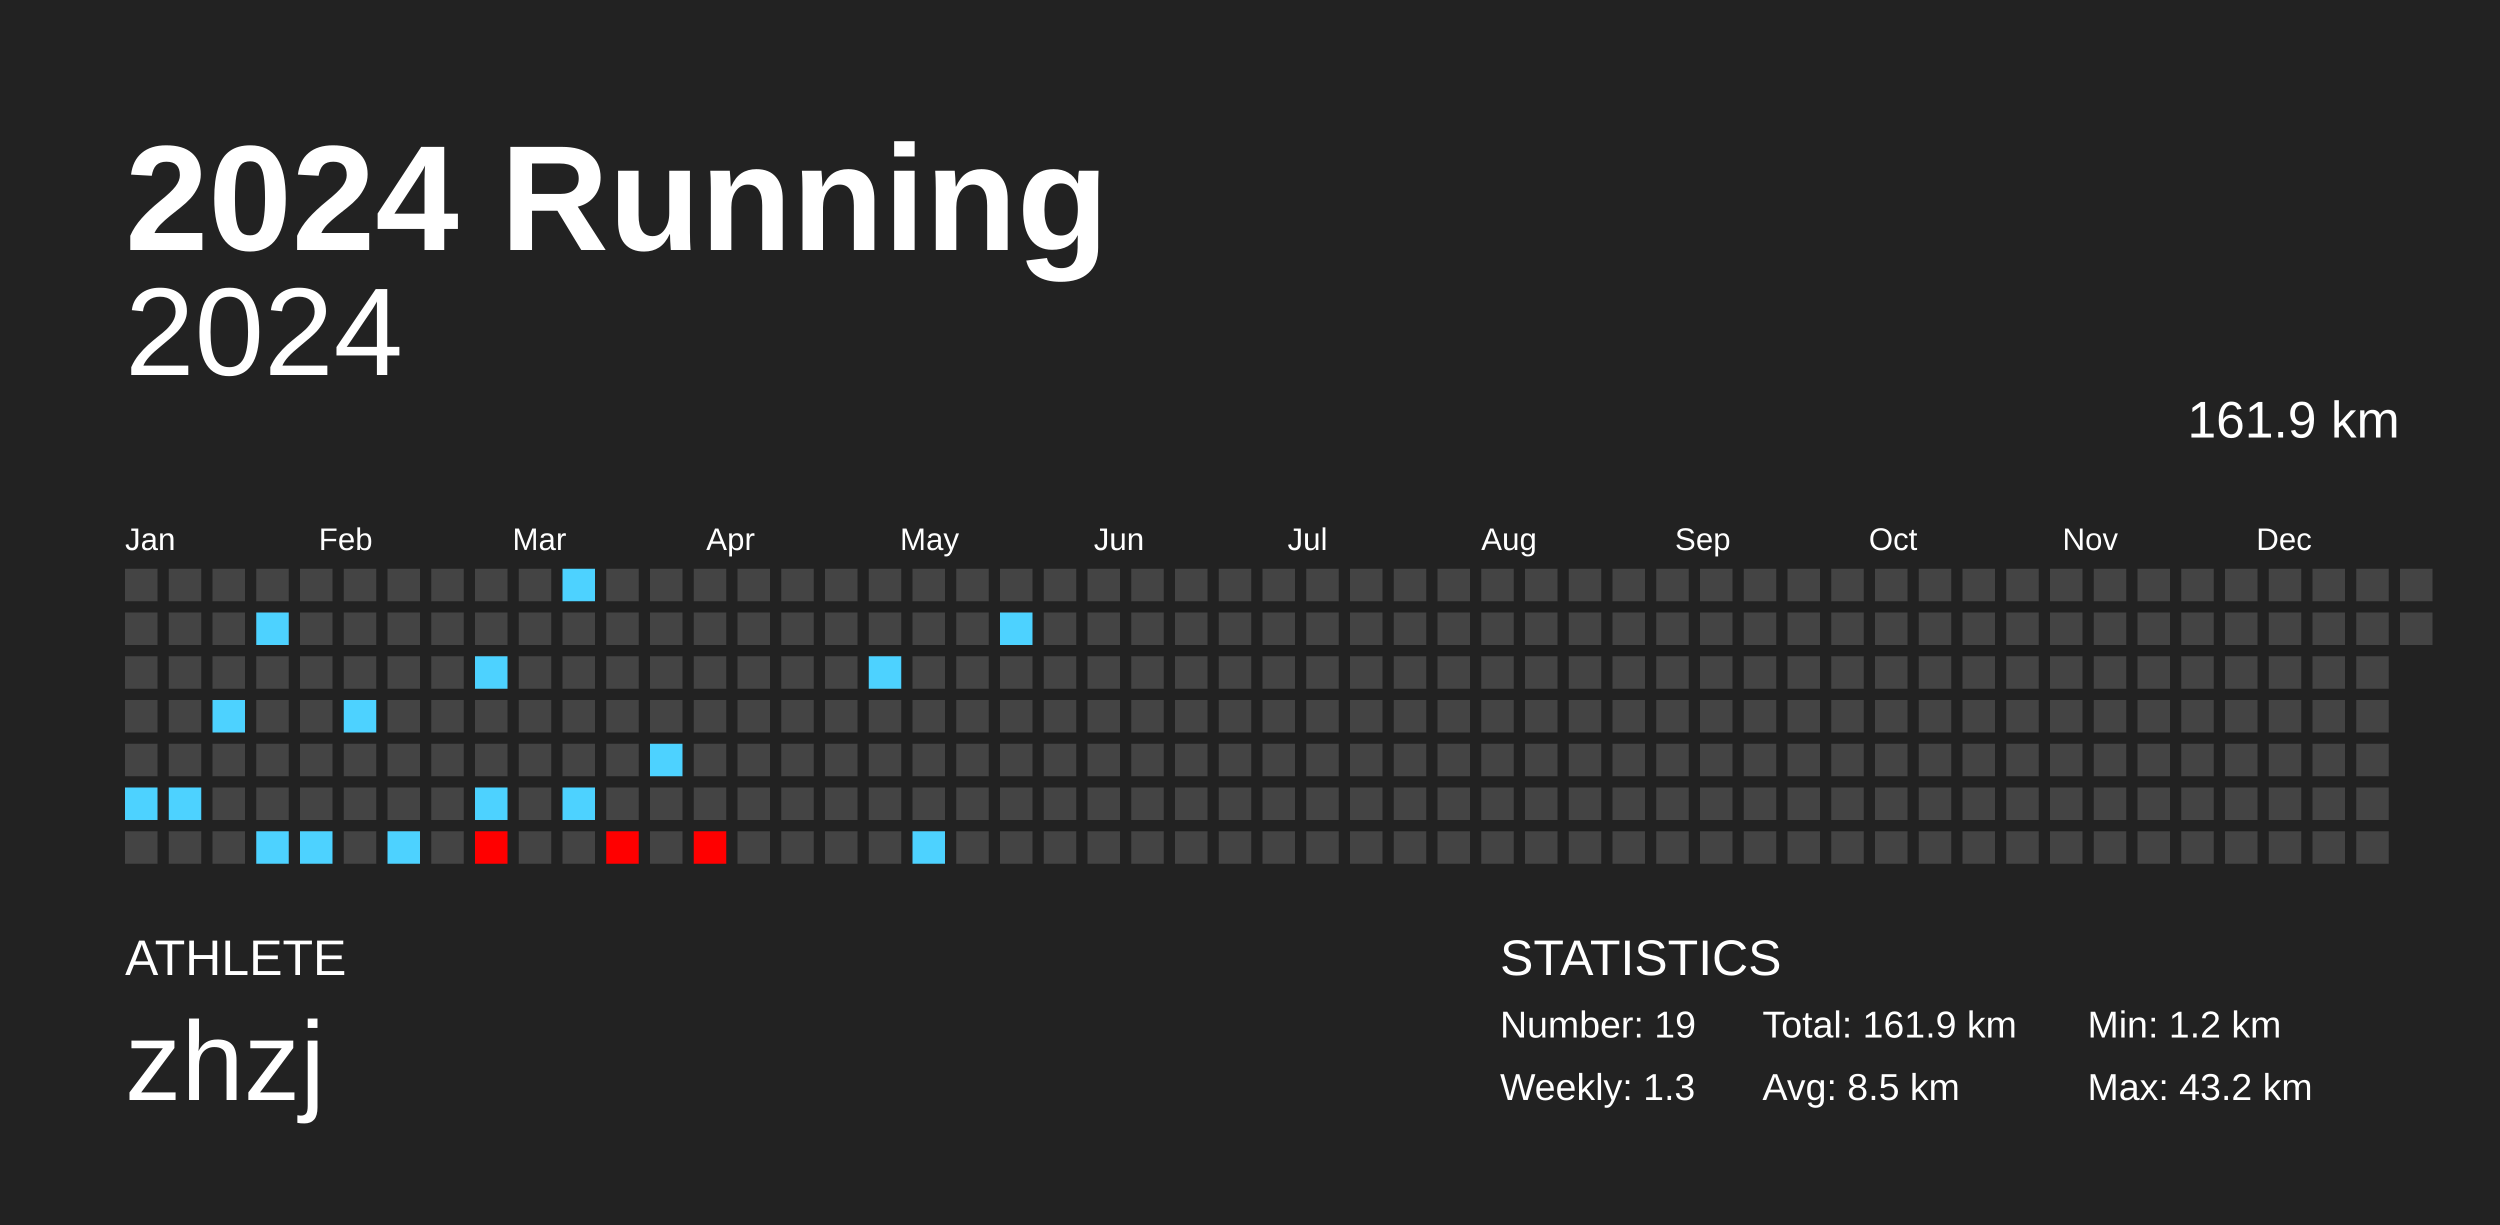
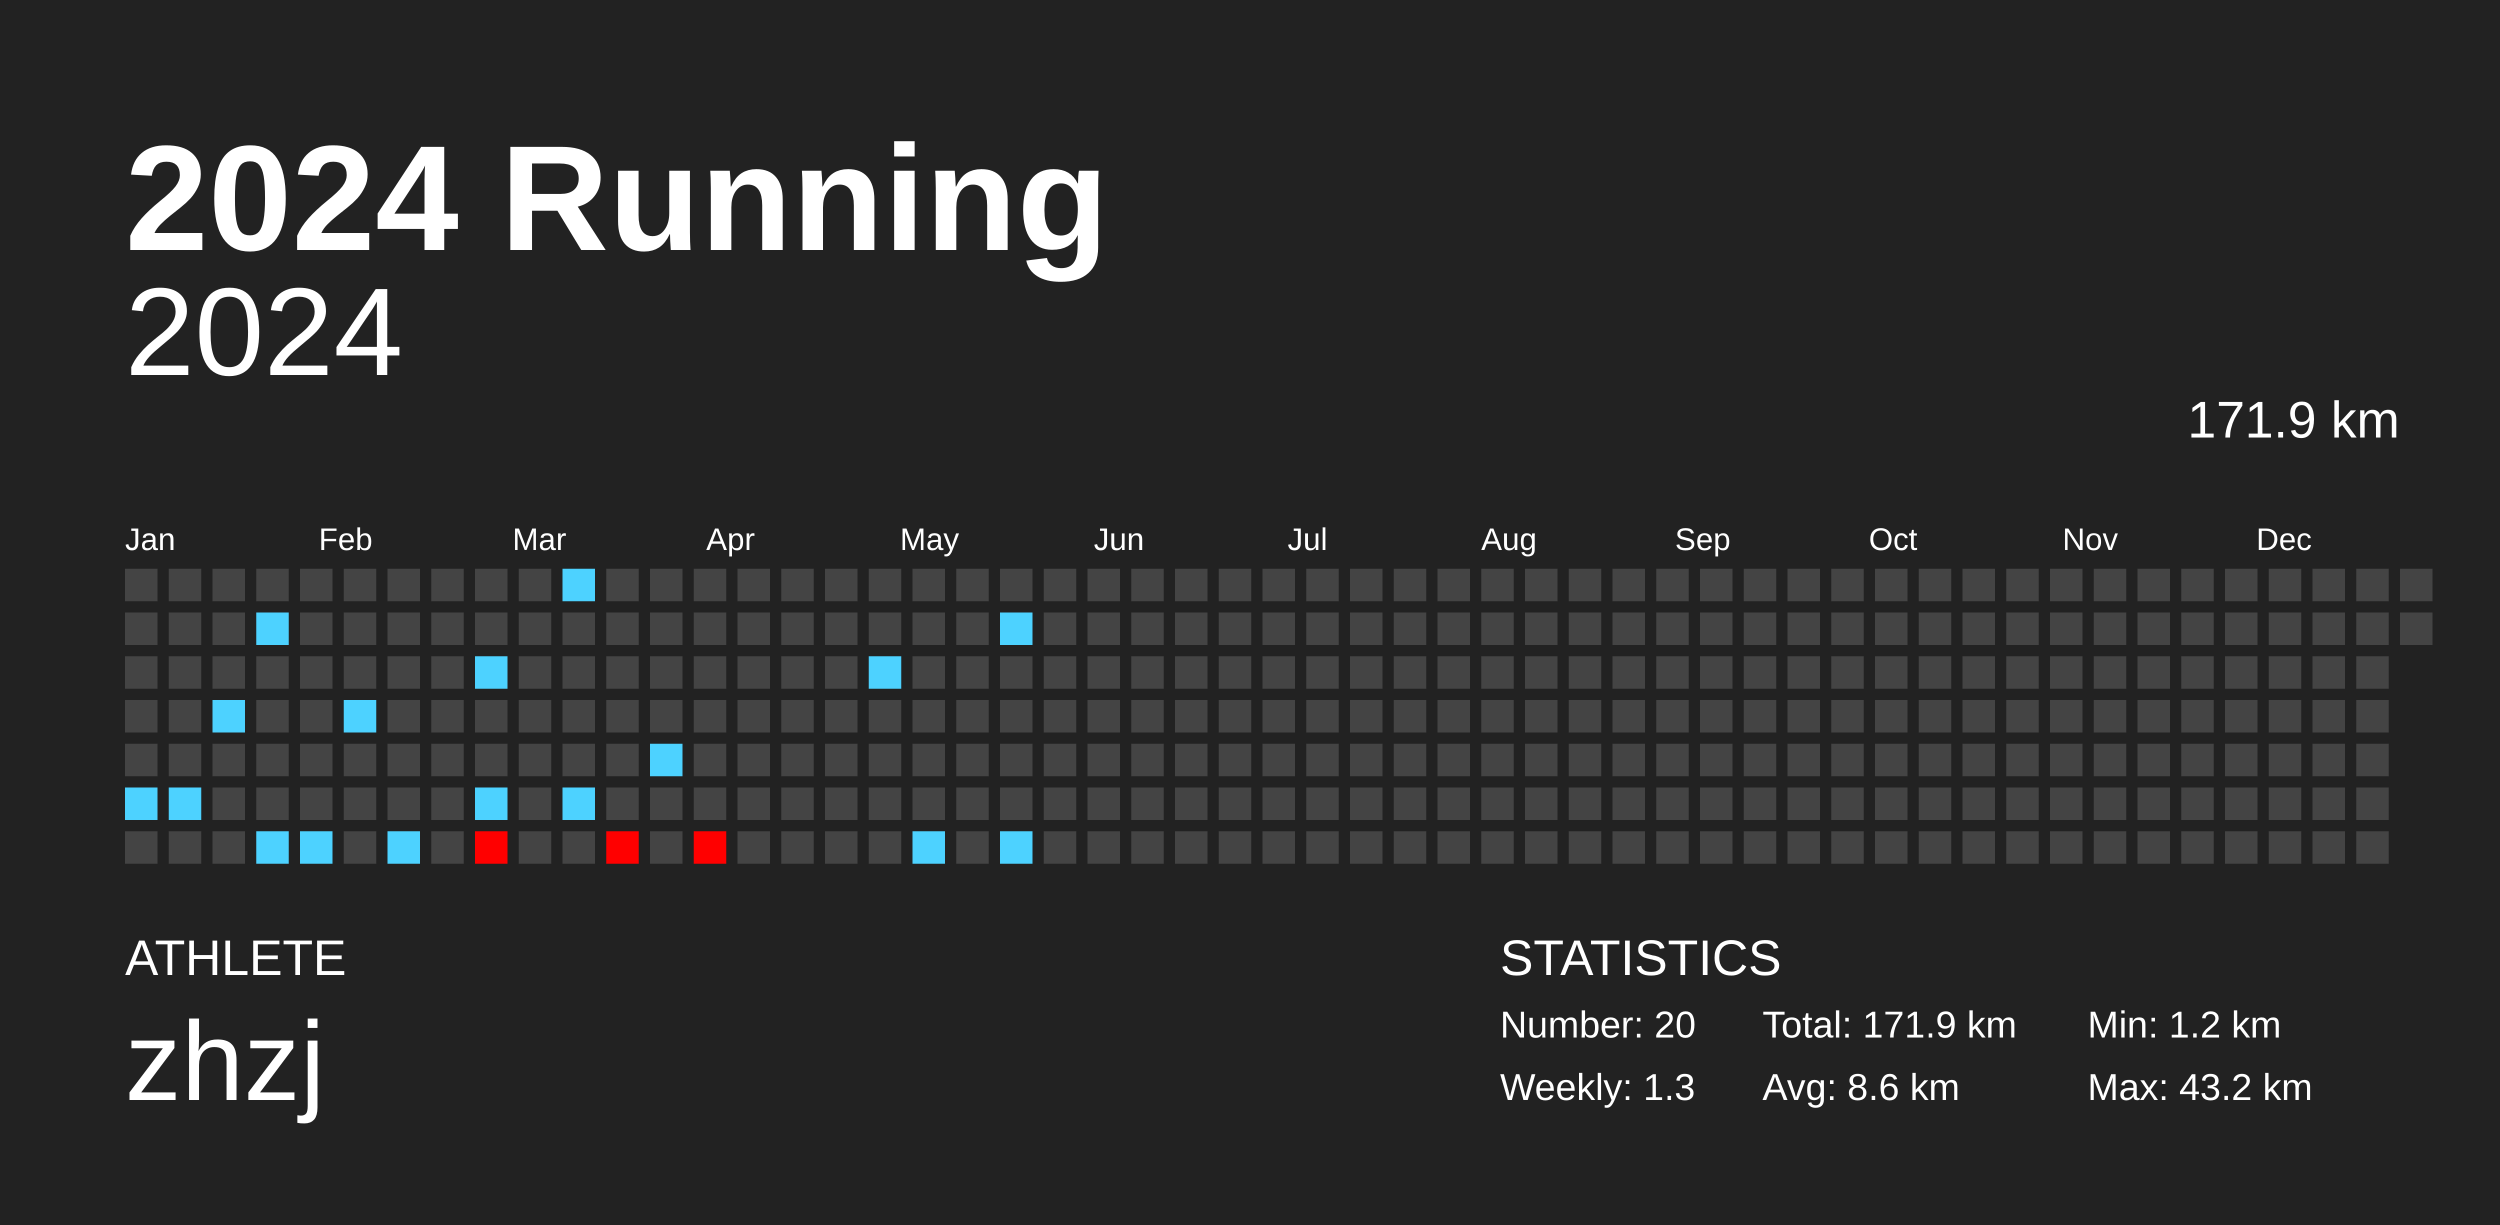
<svg xmlns="http://www.w3.org/2000/svg" baseProfile="full" height="98mm" version="1.1" viewBox="0,0,200,98" width="200mm">
  <defs />
  <rect fill="#222222" height="98" width="200" x="0" y="0" />
  <text fill="#FFFFFF" style="font-size:12px; font-family:Arial; font-weight:bold;" x="10" y="20">2024 Running</text>
  <text fill="#FFFFFF" style="font-size:4px; font-family:Arial" x="10" y="78">ATHLETE</text>
  <text fill="#FFFFFF" style="font-size:9px; font-family:Arial" x="10" y="88">zhzj</text>
  <text fill="#FFFFFF" style="font-size:4px; font-family:Arial" x="120" y="78">STATISTICS</text>
-   <text fill="#FFFFFF" style="font-size:3px; font-family:Arial" x="120" y="83">Number: 19</text>
+   <text fill="#FFFFFF" style="font-size:3px; font-family:Arial" x="120" y="83">Number: 20</text>
  <text fill="#FFFFFF" style="font-size:3px; font-family:Arial" x="120" y="88">Weekly: 1.3</text>
-   <text fill="#FFFFFF" style="font-size:3px; font-family:Arial" x="141" y="83">Total: 161.9 km</text>
-   <text fill="#FFFFFF" style="font-size:3px; font-family:Arial" x="141" y="88">Avg: 8.5 km</text>
+   <text fill="#FFFFFF" style="font-size:3px; font-family:Arial" x="141" y="83">Total: 171.9 km</text>
+   <text fill="#FFFFFF" style="font-size:3px; font-family:Arial" x="141" y="88">Avg: 8.6 km</text>
  <text fill="#FFFFFF" style="font-size:3px; font-family:Arial" x="167" y="83">Min: 1.2 km</text>
  <text fill="#FFFFFF" style="font-size:3px; font-family:Arial" x="167" y="88">Max: 43.2 km</text>
  <text alignment-baseline="hanging" fill="#FFFFFF" style="font-size:10.0px; font-family:Arial;" x="10" y="30">2024</text>
-   <text alignment-baseline="hanging" fill="#FFFFFF" style="font-size:4.125px; font-family:Arial;" x="175" y="35">161.9 km</text>
+   <text alignment-baseline="hanging" fill="#FFFFFF" style="font-size:4.125px; font-family:Arial;" x="175" y="35">171.9 km</text>
  <text fill="#FFFFFF" style="font-size:2.5px; font-family:Arial" x="10.0" y="44">Jan</text>
  <text fill="#FFFFFF" style="font-size:2.5px; font-family:Arial" x="25.5" y="44">Feb</text>
  <text fill="#FFFFFF" style="font-size:2.5px; font-family:Arial" x="41.0" y="44">Mar</text>
  <text fill="#FFFFFF" style="font-size:2.5px; font-family:Arial" x="56.5" y="44">Apr</text>
  <text fill="#FFFFFF" style="font-size:2.5px; font-family:Arial" x="72.0" y="44">May</text>
  <text fill="#FFFFFF" style="font-size:2.5px; font-family:Arial" x="87.5" y="44">Jun</text>
  <text fill="#FFFFFF" style="font-size:2.5px; font-family:Arial" x="103.0" y="44">Jul</text>
  <text fill="#FFFFFF" style="font-size:2.5px; font-family:Arial" x="118.5" y="44">Aug</text>
  <text fill="#FFFFFF" style="font-size:2.5px; font-family:Arial" x="134.0" y="44">Sep</text>
  <text fill="#FFFFFF" style="font-size:2.5px; font-family:Arial" x="149.5" y="44">Oct</text>
  <text fill="#FFFFFF" style="font-size:2.5px; font-family:Arial" x="165.0" y="44">Nov</text>
  <text fill="#FFFFFF" style="font-size:2.5px; font-family:Arial" x="180.5" y="44">Dec</text>
  <rect fill="#444444" height="2.6" width="2.6" x="10.0" y="45.5" />
  <rect fill="#444444" height="2.6" width="2.6" x="10.0" y="49.0" />
  <rect fill="#444444" height="2.6" width="2.6" x="10.0" y="52.5" />
  <rect fill="#444444" height="2.6" width="2.6" x="10.0" y="56.0" />
  <rect fill="#444444" height="2.6" width="2.6" x="10.0" y="59.5" />
  <rect fill="#4dd2ff" height="2.6" width="2.6" x="10.0" y="63.0" />
  <rect fill="#444444" height="2.6" width="2.6" x="10.0" y="66.5" />
  <rect fill="#444444" height="2.6" width="2.6" x="13.5" y="45.5" />
  <rect fill="#444444" height="2.6" width="2.6" x="13.5" y="49.0" />
  <rect fill="#444444" height="2.6" width="2.6" x="13.5" y="52.5" />
  <rect fill="#444444" height="2.6" width="2.6" x="13.5" y="56.0" />
  <rect fill="#444444" height="2.6" width="2.6" x="13.5" y="59.5" />
  <rect fill="#4dd2ff" height="2.6" width="2.6" x="13.5" y="63.0" />
  <rect fill="#444444" height="2.6" width="2.6" x="13.5" y="66.5" />
  <rect fill="#444444" height="2.6" width="2.6" x="17.0" y="45.5" />
  <rect fill="#444444" height="2.6" width="2.6" x="17.0" y="49.0" />
  <rect fill="#444444" height="2.6" width="2.6" x="17.0" y="52.5" />
  <rect fill="#4dd2ff" height="2.6" width="2.6" x="17.0" y="56.0" />
  <rect fill="#444444" height="2.6" width="2.6" x="17.0" y="59.5" />
  <rect fill="#444444" height="2.6" width="2.6" x="17.0" y="63.0" />
  <rect fill="#444444" height="2.6" width="2.6" x="17.0" y="66.5" />
  <rect fill="#444444" height="2.6" width="2.6" x="20.5" y="45.5" />
  <rect fill="#4dd2ff" height="2.6" width="2.6" x="20.5" y="49.0" />
  <rect fill="#444444" height="2.6" width="2.6" x="20.5" y="52.5" />
  <rect fill="#444444" height="2.6" width="2.6" x="20.5" y="56.0" />
  <rect fill="#444444" height="2.6" width="2.6" x="20.5" y="59.5" />
  <rect fill="#444444" height="2.6" width="2.6" x="20.5" y="63.0" />
  <rect fill="#4dd2ff" height="2.6" width="2.6" x="20.5" y="66.5" />
  <rect fill="#444444" height="2.6" width="2.6" x="24.0" y="45.5" />
  <rect fill="#444444" height="2.6" width="2.6" x="24.0" y="49.0" />
  <rect fill="#444444" height="2.6" width="2.6" x="24.0" y="52.5" />
  <rect fill="#444444" height="2.6" width="2.6" x="24.0" y="56.0" />
  <rect fill="#444444" height="2.6" width="2.6" x="24.0" y="59.5" />
  <rect fill="#444444" height="2.6" width="2.6" x="24.0" y="63.0" />
  <rect fill="#4dd2ff" height="2.6" width="2.6" x="24.0" y="66.5" />
  <rect fill="#444444" height="2.6" width="2.6" x="27.5" y="45.5" />
  <rect fill="#444444" height="2.6" width="2.6" x="27.5" y="49.0" />
  <rect fill="#444444" height="2.6" width="2.6" x="27.5" y="52.5" />
  <rect fill="#4dd2ff" height="2.6" width="2.6" x="27.5" y="56.0" />
  <rect fill="#444444" height="2.6" width="2.6" x="27.5" y="59.5" />
  <rect fill="#444444" height="2.6" width="2.6" x="27.5" y="63.0" />
  <rect fill="#444444" height="2.6" width="2.6" x="27.5" y="66.5" />
  <rect fill="#444444" height="2.6" width="2.6" x="31.0" y="45.5" />
  <rect fill="#444444" height="2.6" width="2.6" x="31.0" y="49.0" />
  <rect fill="#444444" height="2.6" width="2.6" x="31.0" y="52.5" />
  <rect fill="#444444" height="2.6" width="2.6" x="31.0" y="56.0" />
  <rect fill="#444444" height="2.6" width="2.6" x="31.0" y="59.5" />
  <rect fill="#444444" height="2.6" width="2.6" x="31.0" y="63.0" />
  <rect fill="#4dd2ff" height="2.6" width="2.6" x="31.0" y="66.5" />
  <rect fill="#444444" height="2.6" width="2.6" x="34.5" y="45.5" />
  <rect fill="#444444" height="2.6" width="2.6" x="34.5" y="49.0" />
  <rect fill="#444444" height="2.6" width="2.6" x="34.5" y="52.5" />
  <rect fill="#444444" height="2.6" width="2.6" x="34.5" y="56.0" />
  <rect fill="#444444" height="2.6" width="2.6" x="34.5" y="59.5" />
  <rect fill="#444444" height="2.6" width="2.6" x="34.5" y="63.0" />
  <rect fill="#444444" height="2.6" width="2.6" x="34.5" y="66.5" />
  <rect fill="#444444" height="2.6" width="2.6" x="38.0" y="45.5" />
  <rect fill="#444444" height="2.6" width="2.6" x="38.0" y="49.0" />
  <rect fill="#4dd2ff" height="2.6" width="2.6" x="38.0" y="52.5" />
  <rect fill="#444444" height="2.6" width="2.6" x="38.0" y="56.0" />
  <rect fill="#444444" height="2.6" width="2.6" x="38.0" y="59.5" />
  <rect fill="#4dd2ff" height="2.6" width="2.6" x="38.0" y="63.0" />
  <rect fill="red" height="2.6" width="2.6" x="38.0" y="66.5" />
  <rect fill="#444444" height="2.6" width="2.6" x="41.5" y="45.5" />
  <rect fill="#444444" height="2.6" width="2.6" x="41.5" y="49.0" />
  <rect fill="#444444" height="2.6" width="2.6" x="41.5" y="52.5" />
  <rect fill="#444444" height="2.6" width="2.6" x="41.5" y="56.0" />
  <rect fill="#444444" height="2.6" width="2.6" x="41.5" y="59.5" />
  <rect fill="#444444" height="2.6" width="2.6" x="41.5" y="63.0" />
  <rect fill="#444444" height="2.6" width="2.6" x="41.5" y="66.5" />
  <rect fill="#4dd2ff" height="2.6" width="2.6" x="45.0" y="45.5" />
  <rect fill="#444444" height="2.6" width="2.6" x="45.0" y="49.0" />
  <rect fill="#444444" height="2.6" width="2.6" x="45.0" y="52.5" />
  <rect fill="#444444" height="2.6" width="2.6" x="45.0" y="56.0" />
  <rect fill="#444444" height="2.6" width="2.6" x="45.0" y="59.5" />
  <rect fill="#4dd2ff" height="2.6" width="2.6" x="45.0" y="63.0" />
  <rect fill="#444444" height="2.6" width="2.6" x="45.0" y="66.5" />
  <rect fill="#444444" height="2.6" width="2.6" x="48.5" y="45.5" />
  <rect fill="#444444" height="2.6" width="2.6" x="48.5" y="49.0" />
  <rect fill="#444444" height="2.6" width="2.6" x="48.5" y="52.5" />
  <rect fill="#444444" height="2.6" width="2.6" x="48.5" y="56.0" />
  <rect fill="#444444" height="2.6" width="2.6" x="48.5" y="59.5" />
  <rect fill="#444444" height="2.6" width="2.6" x="48.5" y="63.0" />
  <rect fill="red" height="2.6" width="2.6" x="48.5" y="66.5" />
  <rect fill="#444444" height="2.6" width="2.6" x="52.0" y="45.5" />
  <rect fill="#444444" height="2.6" width="2.6" x="52.0" y="49.0" />
  <rect fill="#444444" height="2.6" width="2.6" x="52.0" y="52.5" />
  <rect fill="#444444" height="2.6" width="2.6" x="52.0" y="56.0" />
  <rect fill="#4dd2ff" height="2.6" width="2.6" x="52.0" y="59.5" />
  <rect fill="#444444" height="2.6" width="2.6" x="52.0" y="63.0" />
  <rect fill="#444444" height="2.6" width="2.6" x="52.0" y="66.5" />
  <rect fill="#444444" height="2.6" width="2.6" x="55.5" y="45.5" />
  <rect fill="#444444" height="2.6" width="2.6" x="55.5" y="49.0" />
  <rect fill="#444444" height="2.6" width="2.6" x="55.5" y="52.5" />
  <rect fill="#444444" height="2.6" width="2.6" x="55.5" y="56.0" />
  <rect fill="#444444" height="2.6" width="2.6" x="55.5" y="59.5" />
  <rect fill="#444444" height="2.6" width="2.6" x="55.5" y="63.0" />
  <rect fill="red" height="2.6" width="2.6" x="55.5" y="66.5" />
  <rect fill="#444444" height="2.6" width="2.6" x="59.0" y="45.5" />
  <rect fill="#444444" height="2.6" width="2.6" x="59.0" y="49.0" />
  <rect fill="#444444" height="2.6" width="2.6" x="59.0" y="52.5" />
  <rect fill="#444444" height="2.6" width="2.6" x="59.0" y="56.0" />
  <rect fill="#444444" height="2.6" width="2.6" x="59.0" y="59.5" />
  <rect fill="#444444" height="2.6" width="2.6" x="59.0" y="63.0" />
  <rect fill="#444444" height="2.6" width="2.6" x="59.0" y="66.5" />
  <rect fill="#444444" height="2.6" width="2.6" x="62.5" y="45.5" />
  <rect fill="#444444" height="2.6" width="2.6" x="62.5" y="49.0" />
  <rect fill="#444444" height="2.6" width="2.6" x="62.5" y="52.5" />
  <rect fill="#444444" height="2.6" width="2.6" x="62.5" y="56.0" />
  <rect fill="#444444" height="2.6" width="2.6" x="62.5" y="59.5" />
  <rect fill="#444444" height="2.6" width="2.6" x="62.5" y="63.0" />
  <rect fill="#444444" height="2.6" width="2.6" x="62.5" y="66.5" />
  <rect fill="#444444" height="2.6" width="2.6" x="66.0" y="45.5" />
  <rect fill="#444444" height="2.6" width="2.6" x="66.0" y="49.0" />
  <rect fill="#444444" height="2.6" width="2.6" x="66.0" y="52.5" />
  <rect fill="#444444" height="2.6" width="2.6" x="66.0" y="56.0" />
  <rect fill="#444444" height="2.6" width="2.6" x="66.0" y="59.5" />
  <rect fill="#444444" height="2.6" width="2.6" x="66.0" y="63.0" />
  <rect fill="#444444" height="2.6" width="2.6" x="66.0" y="66.5" />
  <rect fill="#444444" height="2.6" width="2.6" x="69.5" y="45.5" />
  <rect fill="#444444" height="2.6" width="2.6" x="69.5" y="49.0" />
  <rect fill="#4dd2ff" height="2.6" width="2.6" x="69.5" y="52.5" />
  <rect fill="#444444" height="2.6" width="2.6" x="69.5" y="56.0" />
  <rect fill="#444444" height="2.6" width="2.6" x="69.5" y="59.5" />
  <rect fill="#444444" height="2.6" width="2.6" x="69.5" y="63.0" />
  <rect fill="#444444" height="2.6" width="2.6" x="69.5" y="66.5" />
  <rect fill="#444444" height="2.6" width="2.6" x="73.0" y="45.5" />
  <rect fill="#444444" height="2.6" width="2.6" x="73.0" y="49.0" />
  <rect fill="#444444" height="2.6" width="2.6" x="73.0" y="52.5" />
  <rect fill="#444444" height="2.6" width="2.6" x="73.0" y="56.0" />
  <rect fill="#444444" height="2.6" width="2.6" x="73.0" y="59.5" />
  <rect fill="#444444" height="2.6" width="2.6" x="73.0" y="63.0" />
  <rect fill="#4dd2ff" height="2.6" width="2.6" x="73.0" y="66.5" />
  <rect fill="#444444" height="2.6" width="2.6" x="76.5" y="45.5" />
  <rect fill="#444444" height="2.6" width="2.6" x="76.5" y="49.0" />
  <rect fill="#444444" height="2.6" width="2.6" x="76.5" y="52.5" />
  <rect fill="#444444" height="2.6" width="2.6" x="76.5" y="56.0" />
  <rect fill="#444444" height="2.6" width="2.6" x="76.5" y="59.5" />
  <rect fill="#444444" height="2.6" width="2.6" x="76.5" y="63.0" />
  <rect fill="#444444" height="2.6" width="2.6" x="76.5" y="66.5" />
  <rect fill="#444444" height="2.6" width="2.6" x="80.0" y="45.5" />
  <rect fill="#4dd2ff" height="2.6" width="2.6" x="80.0" y="49.0" />
  <rect fill="#444444" height="2.6" width="2.6" x="80.0" y="52.5" />
  <rect fill="#444444" height="2.6" width="2.6" x="80.0" y="56.0" />
  <rect fill="#444444" height="2.6" width="2.6" x="80.0" y="59.5" />
  <rect fill="#444444" height="2.6" width="2.6" x="80.0" y="63.0" />
-   <rect fill="#444444" height="2.6" width="2.6" x="80.0" y="66.5" />
+   <rect fill="#4dd2ff" height="2.6" width="2.6" x="80.0" y="66.5" />
  <rect fill="#444444" height="2.6" width="2.6" x="83.5" y="45.5" />
  <rect fill="#444444" height="2.6" width="2.6" x="83.5" y="49.0" />
  <rect fill="#444444" height="2.6" width="2.6" x="83.5" y="52.5" />
  <rect fill="#444444" height="2.6" width="2.6" x="83.5" y="56.0" />
  <rect fill="#444444" height="2.6" width="2.6" x="83.5" y="59.5" />
  <rect fill="#444444" height="2.6" width="2.6" x="83.5" y="63.0" />
  <rect fill="#444444" height="2.6" width="2.6" x="83.5" y="66.5" />
  <rect fill="#444444" height="2.6" width="2.6" x="87.0" y="45.5" />
  <rect fill="#444444" height="2.6" width="2.6" x="87.0" y="49.0" />
  <rect fill="#444444" height="2.6" width="2.6" x="87.0" y="52.5" />
  <rect fill="#444444" height="2.6" width="2.6" x="87.0" y="56.0" />
  <rect fill="#444444" height="2.6" width="2.6" x="87.0" y="59.5" />
  <rect fill="#444444" height="2.6" width="2.6" x="87.0" y="63.0" />
  <rect fill="#444444" height="2.6" width="2.6" x="87.0" y="66.5" />
  <rect fill="#444444" height="2.6" width="2.6" x="90.5" y="45.5" />
  <rect fill="#444444" height="2.6" width="2.6" x="90.5" y="49.0" />
  <rect fill="#444444" height="2.6" width="2.6" x="90.5" y="52.5" />
  <rect fill="#444444" height="2.6" width="2.6" x="90.5" y="56.0" />
  <rect fill="#444444" height="2.6" width="2.6" x="90.5" y="59.5" />
  <rect fill="#444444" height="2.6" width="2.6" x="90.5" y="63.0" />
  <rect fill="#444444" height="2.6" width="2.6" x="90.5" y="66.5" />
  <rect fill="#444444" height="2.6" width="2.6" x="94.0" y="45.5" />
  <rect fill="#444444" height="2.6" width="2.6" x="94.0" y="49.0" />
  <rect fill="#444444" height="2.6" width="2.6" x="94.0" y="52.5" />
  <rect fill="#444444" height="2.6" width="2.6" x="94.0" y="56.0" />
  <rect fill="#444444" height="2.6" width="2.6" x="94.0" y="59.5" />
  <rect fill="#444444" height="2.6" width="2.6" x="94.0" y="63.0" />
  <rect fill="#444444" height="2.6" width="2.6" x="94.0" y="66.5" />
  <rect fill="#444444" height="2.6" width="2.6" x="97.5" y="45.5" />
  <rect fill="#444444" height="2.6" width="2.6" x="97.5" y="49.0" />
  <rect fill="#444444" height="2.6" width="2.6" x="97.5" y="52.5" />
  <rect fill="#444444" height="2.6" width="2.6" x="97.5" y="56.0" />
  <rect fill="#444444" height="2.6" width="2.6" x="97.5" y="59.5" />
  <rect fill="#444444" height="2.6" width="2.6" x="97.5" y="63.0" />
  <rect fill="#444444" height="2.6" width="2.6" x="97.5" y="66.5" />
  <rect fill="#444444" height="2.6" width="2.6" x="101.0" y="45.5" />
  <rect fill="#444444" height="2.6" width="2.6" x="101.0" y="49.0" />
  <rect fill="#444444" height="2.6" width="2.6" x="101.0" y="52.5" />
  <rect fill="#444444" height="2.6" width="2.6" x="101.0" y="56.0" />
  <rect fill="#444444" height="2.6" width="2.6" x="101.0" y="59.5" />
  <rect fill="#444444" height="2.6" width="2.6" x="101.0" y="63.0" />
  <rect fill="#444444" height="2.6" width="2.6" x="101.0" y="66.5" />
  <rect fill="#444444" height="2.6" width="2.6" x="104.5" y="45.5" />
  <rect fill="#444444" height="2.6" width="2.6" x="104.5" y="49.0" />
  <rect fill="#444444" height="2.6" width="2.6" x="104.5" y="52.5" />
  <rect fill="#444444" height="2.6" width="2.6" x="104.5" y="56.0" />
  <rect fill="#444444" height="2.6" width="2.6" x="104.5" y="59.5" />
  <rect fill="#444444" height="2.6" width="2.6" x="104.5" y="63.0" />
  <rect fill="#444444" height="2.6" width="2.6" x="104.5" y="66.5" />
  <rect fill="#444444" height="2.6" width="2.6" x="108.0" y="45.5" />
  <rect fill="#444444" height="2.6" width="2.6" x="108.0" y="49.0" />
  <rect fill="#444444" height="2.6" width="2.6" x="108.0" y="52.5" />
  <rect fill="#444444" height="2.6" width="2.6" x="108.0" y="56.0" />
  <rect fill="#444444" height="2.6" width="2.6" x="108.0" y="59.5" />
  <rect fill="#444444" height="2.6" width="2.6" x="108.0" y="63.0" />
  <rect fill="#444444" height="2.6" width="2.6" x="108.0" y="66.5" />
  <rect fill="#444444" height="2.6" width="2.6" x="111.5" y="45.5" />
  <rect fill="#444444" height="2.6" width="2.6" x="111.5" y="49.0" />
  <rect fill="#444444" height="2.6" width="2.6" x="111.5" y="52.5" />
  <rect fill="#444444" height="2.6" width="2.6" x="111.5" y="56.0" />
  <rect fill="#444444" height="2.6" width="2.6" x="111.5" y="59.5" />
  <rect fill="#444444" height="2.6" width="2.6" x="111.5" y="63.0" />
  <rect fill="#444444" height="2.6" width="2.6" x="111.5" y="66.5" />
  <rect fill="#444444" height="2.6" width="2.6" x="115.0" y="45.5" />
  <rect fill="#444444" height="2.6" width="2.6" x="115.0" y="49.0" />
  <rect fill="#444444" height="2.6" width="2.6" x="115.0" y="52.5" />
  <rect fill="#444444" height="2.6" width="2.6" x="115.0" y="56.0" />
  <rect fill="#444444" height="2.6" width="2.6" x="115.0" y="59.5" />
  <rect fill="#444444" height="2.6" width="2.6" x="115.0" y="63.0" />
  <rect fill="#444444" height="2.6" width="2.6" x="115.0" y="66.5" />
  <rect fill="#444444" height="2.6" width="2.6" x="118.5" y="45.5" />
  <rect fill="#444444" height="2.6" width="2.6" x="118.5" y="49.0" />
  <rect fill="#444444" height="2.6" width="2.6" x="118.5" y="52.5" />
  <rect fill="#444444" height="2.6" width="2.6" x="118.5" y="56.0" />
  <rect fill="#444444" height="2.6" width="2.6" x="118.5" y="59.5" />
  <rect fill="#444444" height="2.6" width="2.6" x="118.5" y="63.0" />
  <rect fill="#444444" height="2.6" width="2.6" x="118.5" y="66.5" />
  <rect fill="#444444" height="2.6" width="2.6" x="122.0" y="45.5" />
  <rect fill="#444444" height="2.6" width="2.6" x="122.0" y="49.0" />
  <rect fill="#444444" height="2.6" width="2.6" x="122.0" y="52.5" />
  <rect fill="#444444" height="2.6" width="2.6" x="122.0" y="56.0" />
  <rect fill="#444444" height="2.6" width="2.6" x="122.0" y="59.5" />
  <rect fill="#444444" height="2.6" width="2.6" x="122.0" y="63.0" />
  <rect fill="#444444" height="2.6" width="2.6" x="122.0" y="66.5" />
  <rect fill="#444444" height="2.6" width="2.6" x="125.5" y="45.5" />
  <rect fill="#444444" height="2.6" width="2.6" x="125.5" y="49.0" />
  <rect fill="#444444" height="2.6" width="2.6" x="125.5" y="52.5" />
  <rect fill="#444444" height="2.6" width="2.6" x="125.5" y="56.0" />
  <rect fill="#444444" height="2.6" width="2.6" x="125.5" y="59.5" />
  <rect fill="#444444" height="2.6" width="2.6" x="125.5" y="63.0" />
  <rect fill="#444444" height="2.6" width="2.6" x="125.5" y="66.5" />
  <rect fill="#444444" height="2.6" width="2.6" x="129.0" y="45.5" />
  <rect fill="#444444" height="2.6" width="2.6" x="129.0" y="49.0" />
  <rect fill="#444444" height="2.6" width="2.6" x="129.0" y="52.5" />
  <rect fill="#444444" height="2.6" width="2.6" x="129.0" y="56.0" />
  <rect fill="#444444" height="2.6" width="2.6" x="129.0" y="59.5" />
  <rect fill="#444444" height="2.6" width="2.6" x="129.0" y="63.0" />
  <rect fill="#444444" height="2.6" width="2.6" x="129.0" y="66.5" />
  <rect fill="#444444" height="2.6" width="2.6" x="132.5" y="45.5" />
  <rect fill="#444444" height="2.6" width="2.6" x="132.5" y="49.0" />
  <rect fill="#444444" height="2.6" width="2.6" x="132.5" y="52.5" />
  <rect fill="#444444" height="2.6" width="2.6" x="132.5" y="56.0" />
  <rect fill="#444444" height="2.6" width="2.6" x="132.5" y="59.5" />
  <rect fill="#444444" height="2.6" width="2.6" x="132.5" y="63.0" />
  <rect fill="#444444" height="2.6" width="2.6" x="132.5" y="66.5" />
  <rect fill="#444444" height="2.6" width="2.6" x="136.0" y="45.5" />
  <rect fill="#444444" height="2.6" width="2.6" x="136.0" y="49.0" />
  <rect fill="#444444" height="2.6" width="2.6" x="136.0" y="52.5" />
  <rect fill="#444444" height="2.6" width="2.6" x="136.0" y="56.0" />
  <rect fill="#444444" height="2.6" width="2.6" x="136.0" y="59.5" />
  <rect fill="#444444" height="2.6" width="2.6" x="136.0" y="63.0" />
  <rect fill="#444444" height="2.6" width="2.6" x="136.0" y="66.5" />
  <rect fill="#444444" height="2.6" width="2.6" x="139.5" y="45.5" />
  <rect fill="#444444" height="2.6" width="2.6" x="139.5" y="49.0" />
  <rect fill="#444444" height="2.6" width="2.6" x="139.5" y="52.5" />
  <rect fill="#444444" height="2.6" width="2.6" x="139.5" y="56.0" />
  <rect fill="#444444" height="2.6" width="2.6" x="139.5" y="59.5" />
  <rect fill="#444444" height="2.6" width="2.6" x="139.5" y="63.0" />
  <rect fill="#444444" height="2.6" width="2.6" x="139.5" y="66.5" />
  <rect fill="#444444" height="2.6" width="2.6" x="143.0" y="45.5" />
  <rect fill="#444444" height="2.6" width="2.6" x="143.0" y="49.0" />
  <rect fill="#444444" height="2.6" width="2.6" x="143.0" y="52.5" />
  <rect fill="#444444" height="2.6" width="2.6" x="143.0" y="56.0" />
  <rect fill="#444444" height="2.6" width="2.6" x="143.0" y="59.5" />
  <rect fill="#444444" height="2.6" width="2.6" x="143.0" y="63.0" />
  <rect fill="#444444" height="2.6" width="2.6" x="143.0" y="66.5" />
  <rect fill="#444444" height="2.6" width="2.6" x="146.5" y="45.5" />
  <rect fill="#444444" height="2.6" width="2.6" x="146.5" y="49.0" />
  <rect fill="#444444" height="2.6" width="2.6" x="146.5" y="52.5" />
  <rect fill="#444444" height="2.6" width="2.6" x="146.5" y="56.0" />
  <rect fill="#444444" height="2.6" width="2.6" x="146.5" y="59.5" />
  <rect fill="#444444" height="2.6" width="2.6" x="146.5" y="63.0" />
  <rect fill="#444444" height="2.6" width="2.6" x="146.5" y="66.5" />
  <rect fill="#444444" height="2.6" width="2.6" x="150.0" y="45.5" />
  <rect fill="#444444" height="2.6" width="2.6" x="150.0" y="49.0" />
  <rect fill="#444444" height="2.6" width="2.6" x="150.0" y="52.5" />
  <rect fill="#444444" height="2.6" width="2.6" x="150.0" y="56.0" />
  <rect fill="#444444" height="2.6" width="2.6" x="150.0" y="59.5" />
  <rect fill="#444444" height="2.6" width="2.6" x="150.0" y="63.0" />
  <rect fill="#444444" height="2.6" width="2.6" x="150.0" y="66.5" />
  <rect fill="#444444" height="2.6" width="2.6" x="153.5" y="45.5" />
  <rect fill="#444444" height="2.6" width="2.6" x="153.5" y="49.0" />
  <rect fill="#444444" height="2.6" width="2.6" x="153.5" y="52.5" />
  <rect fill="#444444" height="2.6" width="2.6" x="153.5" y="56.0" />
  <rect fill="#444444" height="2.6" width="2.6" x="153.5" y="59.5" />
  <rect fill="#444444" height="2.6" width="2.6" x="153.5" y="63.0" />
  <rect fill="#444444" height="2.6" width="2.6" x="153.5" y="66.5" />
  <rect fill="#444444" height="2.6" width="2.6" x="157.0" y="45.5" />
  <rect fill="#444444" height="2.6" width="2.6" x="157.0" y="49.0" />
  <rect fill="#444444" height="2.6" width="2.6" x="157.0" y="52.5" />
  <rect fill="#444444" height="2.6" width="2.6" x="157.0" y="56.0" />
  <rect fill="#444444" height="2.6" width="2.6" x="157.0" y="59.5" />
  <rect fill="#444444" height="2.6" width="2.6" x="157.0" y="63.0" />
  <rect fill="#444444" height="2.6" width="2.6" x="157.0" y="66.5" />
  <rect fill="#444444" height="2.6" width="2.6" x="160.5" y="45.5" />
  <rect fill="#444444" height="2.6" width="2.6" x="160.5" y="49.0" />
  <rect fill="#444444" height="2.6" width="2.6" x="160.5" y="52.5" />
  <rect fill="#444444" height="2.6" width="2.6" x="160.5" y="56.0" />
  <rect fill="#444444" height="2.6" width="2.6" x="160.5" y="59.5" />
  <rect fill="#444444" height="2.6" width="2.6" x="160.5" y="63.0" />
  <rect fill="#444444" height="2.6" width="2.6" x="160.5" y="66.5" />
  <rect fill="#444444" height="2.6" width="2.6" x="164.0" y="45.5" />
  <rect fill="#444444" height="2.6" width="2.6" x="164.0" y="49.0" />
  <rect fill="#444444" height="2.6" width="2.6" x="164.0" y="52.5" />
  <rect fill="#444444" height="2.6" width="2.6" x="164.0" y="56.0" />
  <rect fill="#444444" height="2.6" width="2.6" x="164.0" y="59.5" />
  <rect fill="#444444" height="2.6" width="2.6" x="164.0" y="63.0" />
  <rect fill="#444444" height="2.6" width="2.6" x="164.0" y="66.5" />
  <rect fill="#444444" height="2.6" width="2.6" x="167.5" y="45.5" />
  <rect fill="#444444" height="2.6" width="2.6" x="167.5" y="49.0" />
  <rect fill="#444444" height="2.6" width="2.6" x="167.5" y="52.5" />
  <rect fill="#444444" height="2.6" width="2.6" x="167.5" y="56.0" />
  <rect fill="#444444" height="2.6" width="2.6" x="167.5" y="59.5" />
  <rect fill="#444444" height="2.6" width="2.6" x="167.5" y="63.0" />
  <rect fill="#444444" height="2.6" width="2.6" x="167.5" y="66.5" />
  <rect fill="#444444" height="2.6" width="2.6" x="171.0" y="45.5" />
  <rect fill="#444444" height="2.6" width="2.6" x="171.0" y="49.0" />
  <rect fill="#444444" height="2.6" width="2.6" x="171.0" y="52.5" />
  <rect fill="#444444" height="2.6" width="2.6" x="171.0" y="56.0" />
  <rect fill="#444444" height="2.6" width="2.6" x="171.0" y="59.5" />
  <rect fill="#444444" height="2.6" width="2.6" x="171.0" y="63.0" />
  <rect fill="#444444" height="2.6" width="2.6" x="171.0" y="66.5" />
  <rect fill="#444444" height="2.6" width="2.6" x="174.5" y="45.5" />
  <rect fill="#444444" height="2.6" width="2.6" x="174.5" y="49.0" />
  <rect fill="#444444" height="2.6" width="2.6" x="174.5" y="52.5" />
  <rect fill="#444444" height="2.6" width="2.6" x="174.5" y="56.0" />
  <rect fill="#444444" height="2.6" width="2.6" x="174.5" y="59.5" />
  <rect fill="#444444" height="2.6" width="2.6" x="174.5" y="63.0" />
  <rect fill="#444444" height="2.6" width="2.6" x="174.5" y="66.5" />
  <rect fill="#444444" height="2.6" width="2.6" x="178.0" y="45.5" />
  <rect fill="#444444" height="2.6" width="2.6" x="178.0" y="49.0" />
  <rect fill="#444444" height="2.6" width="2.6" x="178.0" y="52.5" />
  <rect fill="#444444" height="2.6" width="2.6" x="178.0" y="56.0" />
  <rect fill="#444444" height="2.6" width="2.6" x="178.0" y="59.5" />
  <rect fill="#444444" height="2.6" width="2.6" x="178.0" y="63.0" />
  <rect fill="#444444" height="2.6" width="2.6" x="178.0" y="66.5" />
  <rect fill="#444444" height="2.6" width="2.6" x="181.5" y="45.5" />
  <rect fill="#444444" height="2.6" width="2.6" x="181.5" y="49.0" />
  <rect fill="#444444" height="2.6" width="2.6" x="181.5" y="52.5" />
  <rect fill="#444444" height="2.6" width="2.6" x="181.5" y="56.0" />
  <rect fill="#444444" height="2.6" width="2.6" x="181.5" y="59.5" />
  <rect fill="#444444" height="2.6" width="2.6" x="181.5" y="63.0" />
  <rect fill="#444444" height="2.6" width="2.6" x="181.5" y="66.5" />
  <rect fill="#444444" height="2.6" width="2.6" x="185.0" y="45.5" />
  <rect fill="#444444" height="2.6" width="2.6" x="185.0" y="49.0" />
  <rect fill="#444444" height="2.6" width="2.6" x="185.0" y="52.5" />
  <rect fill="#444444" height="2.6" width="2.6" x="185.0" y="56.0" />
  <rect fill="#444444" height="2.6" width="2.6" x="185.0" y="59.5" />
  <rect fill="#444444" height="2.6" width="2.6" x="185.0" y="63.0" />
  <rect fill="#444444" height="2.6" width="2.6" x="185.0" y="66.5" />
  <rect fill="#444444" height="2.6" width="2.6" x="188.5" y="45.5" />
  <rect fill="#444444" height="2.6" width="2.6" x="188.5" y="49.0" />
  <rect fill="#444444" height="2.6" width="2.6" x="188.5" y="52.5" />
  <rect fill="#444444" height="2.6" width="2.6" x="188.5" y="56.0" />
  <rect fill="#444444" height="2.6" width="2.6" x="188.5" y="59.5" />
  <rect fill="#444444" height="2.6" width="2.6" x="188.5" y="63.0" />
  <rect fill="#444444" height="2.6" width="2.6" x="188.5" y="66.5" />
  <rect fill="#444444" height="2.6" width="2.6" x="192.0" y="45.5" />
  <rect fill="#444444" height="2.6" width="2.6" x="192.0" y="49.0" />
</svg>
